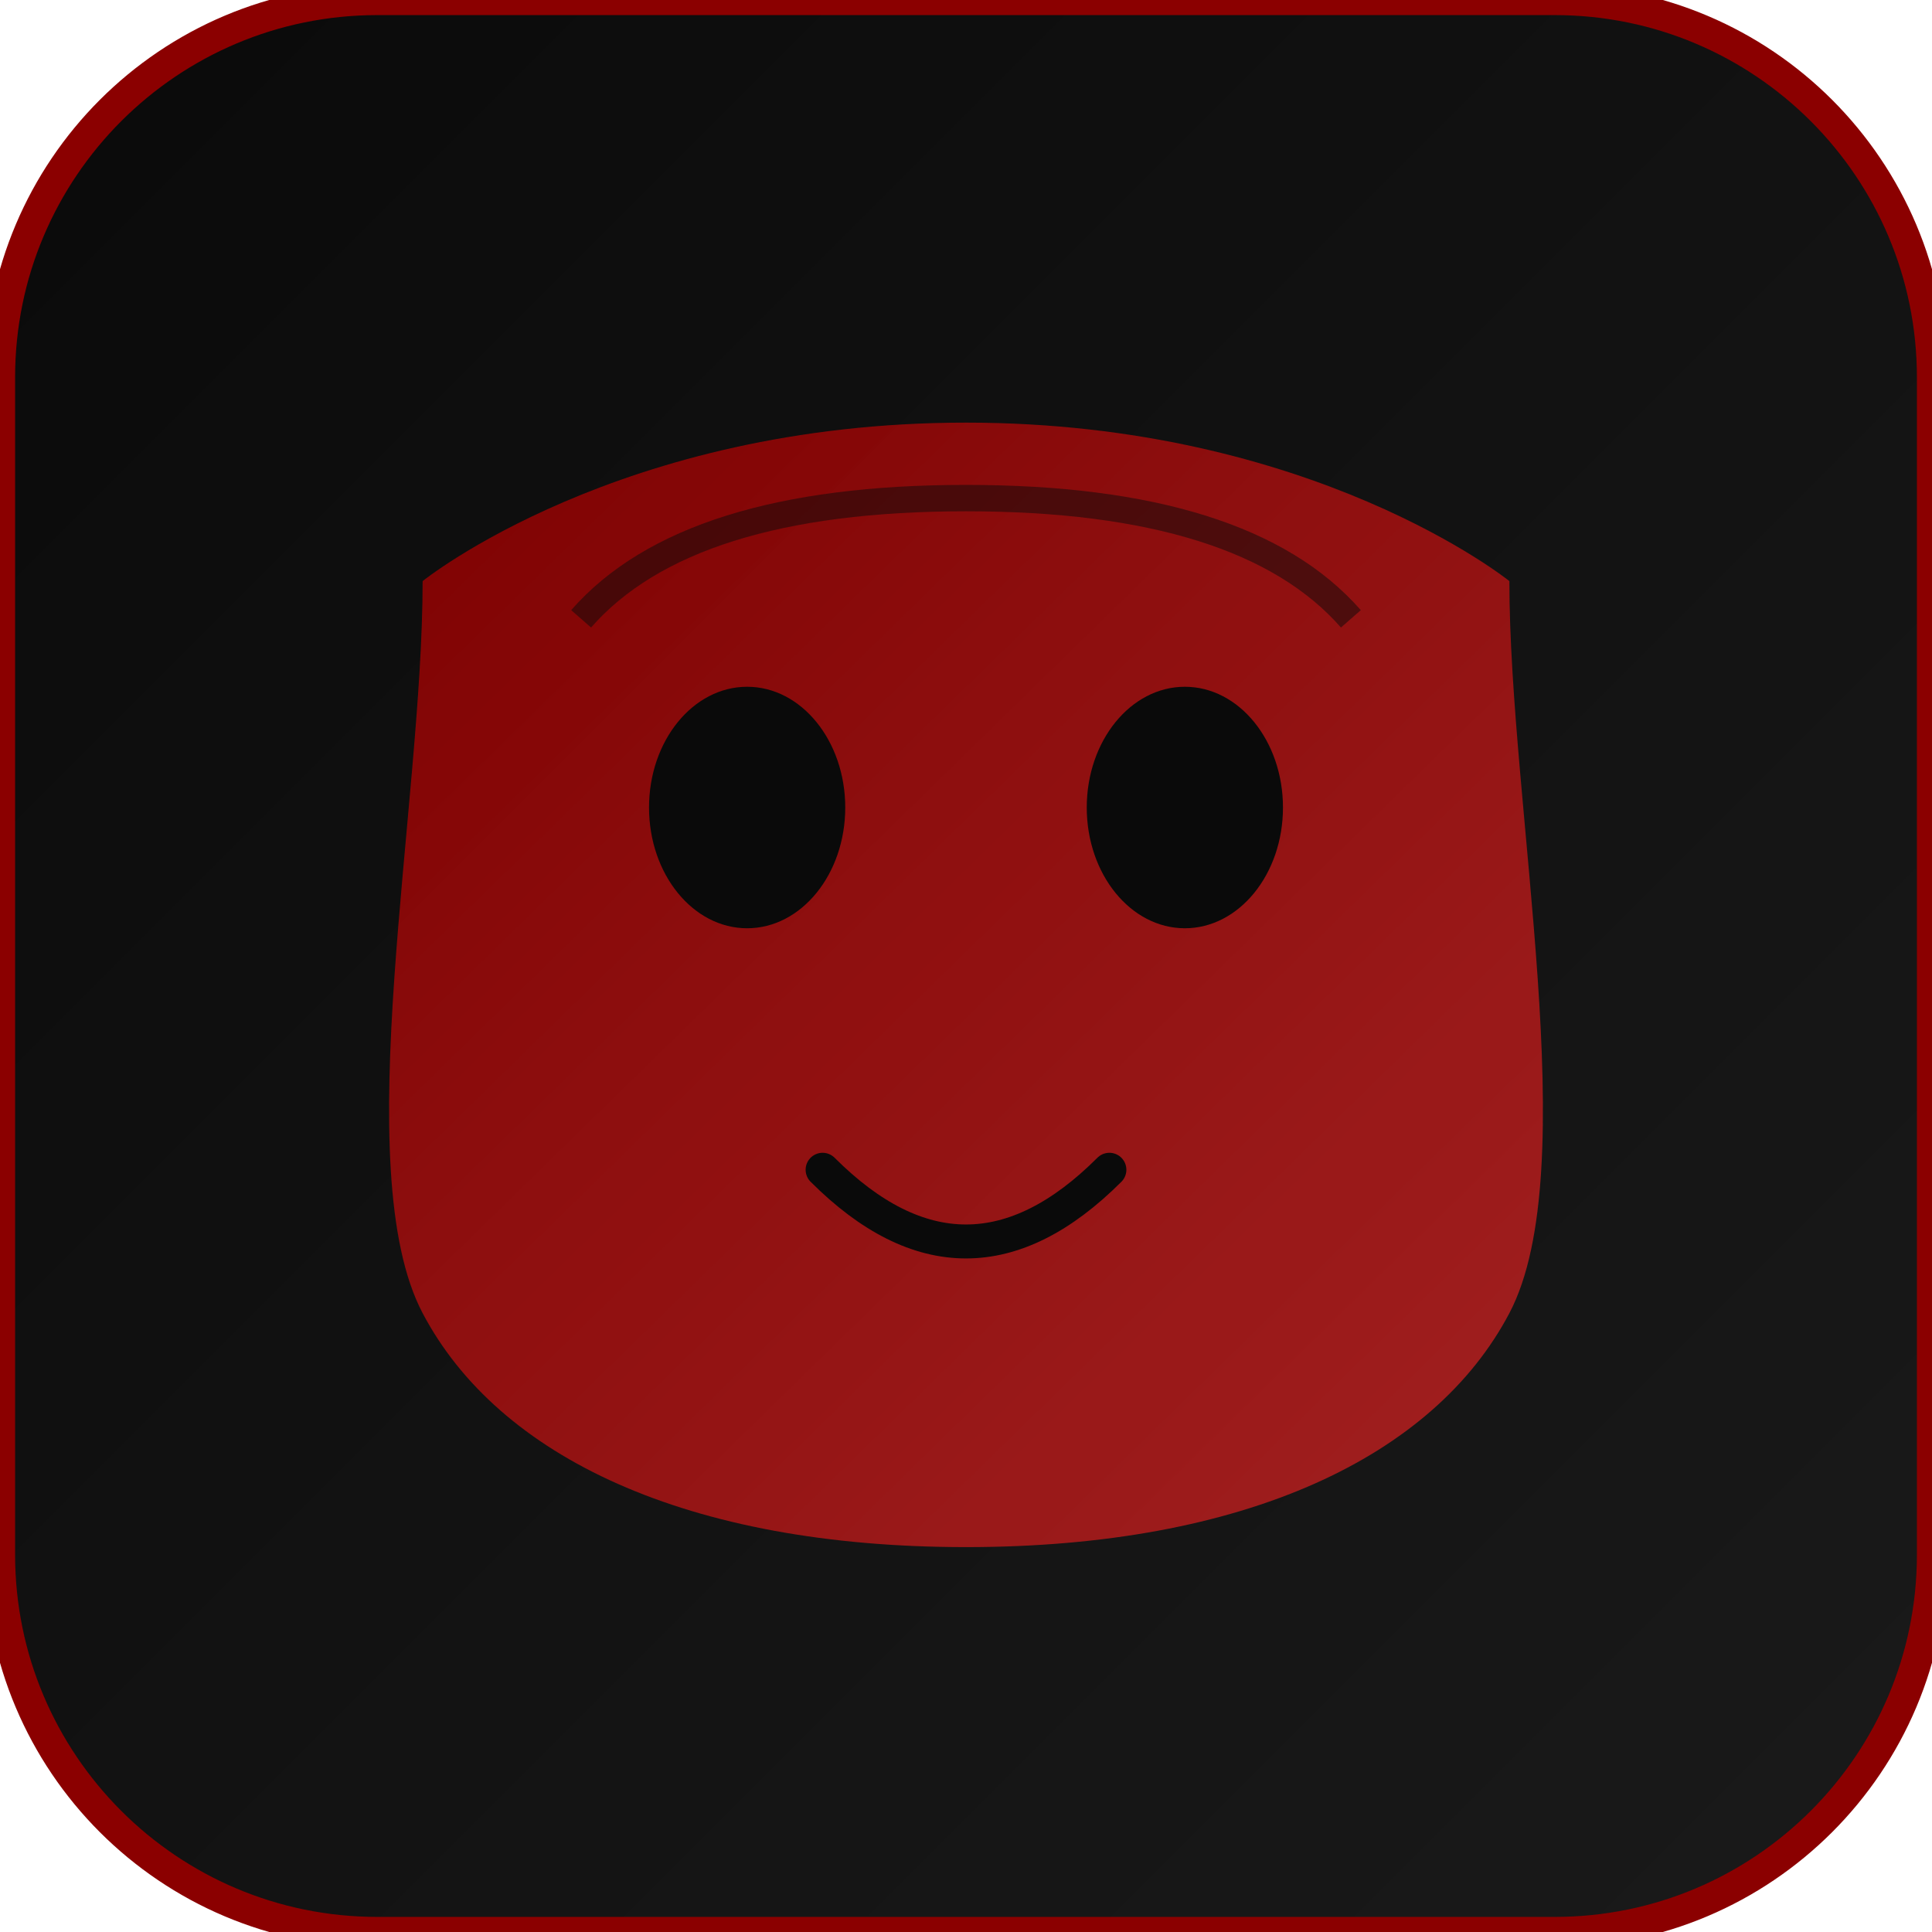
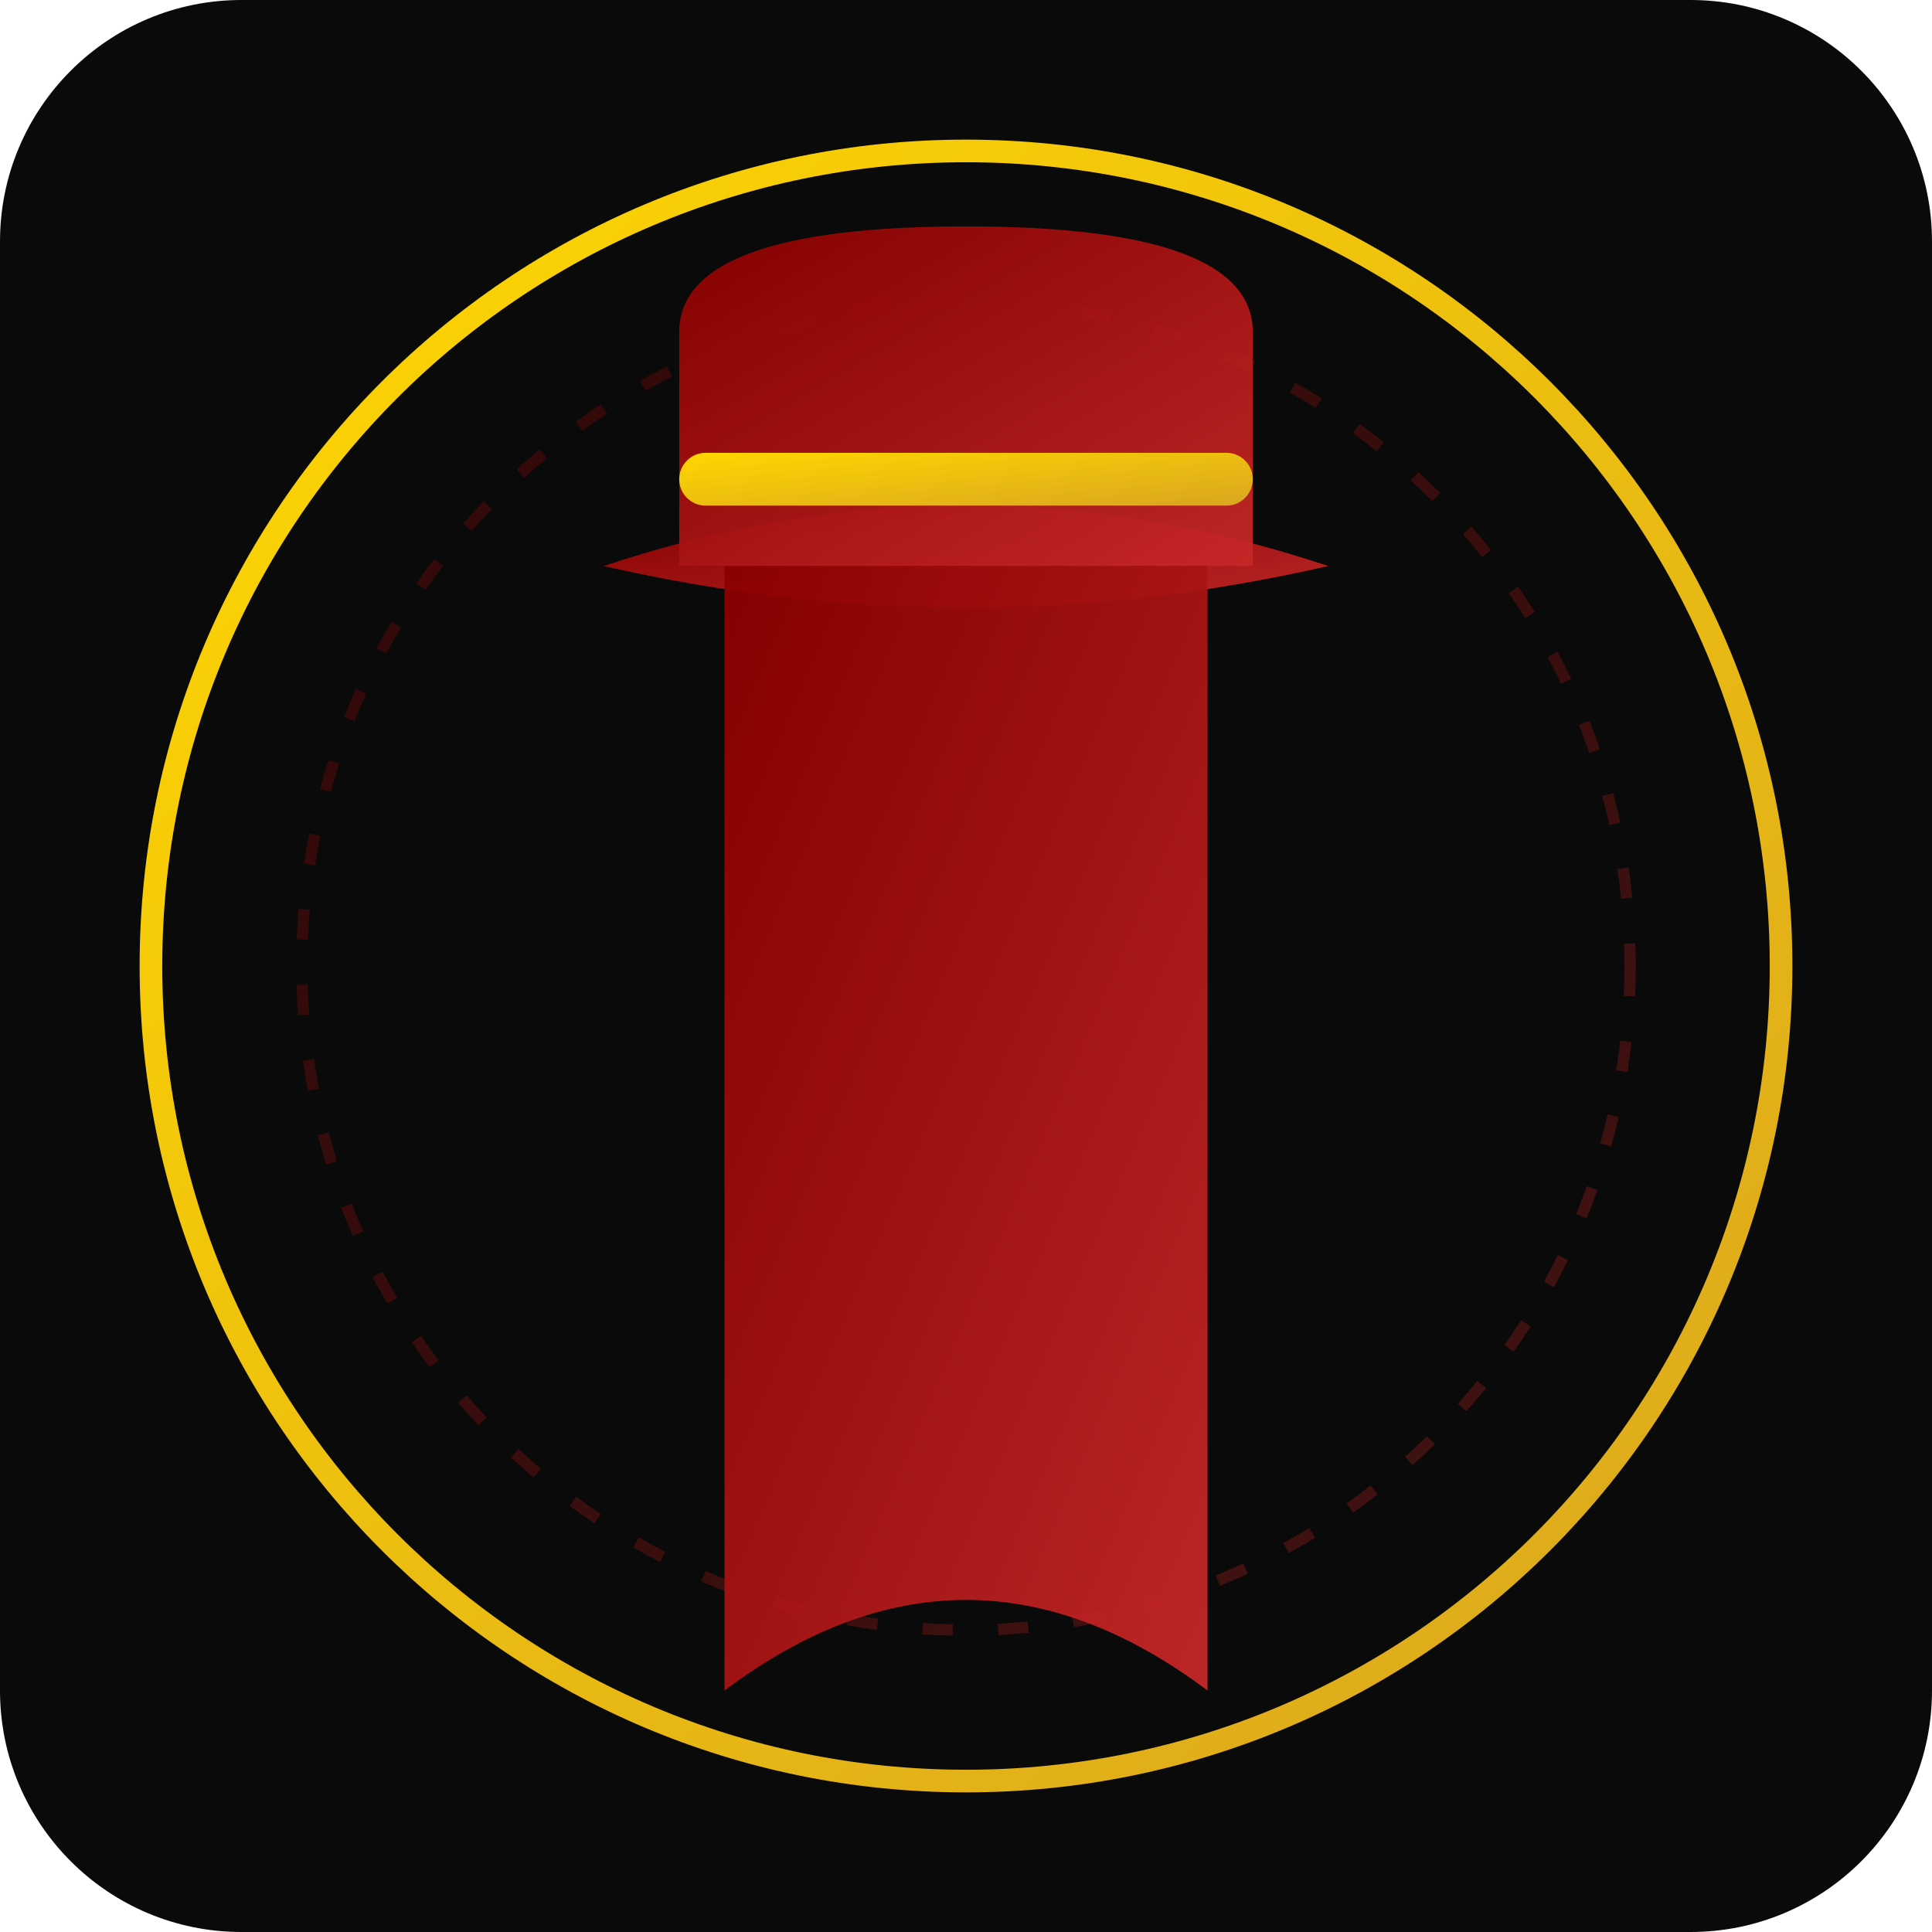
- <svg xmlns="http://www.w3.org/2000/svg" viewBox="0 0 512 512">
+ <svg xmlns="http://www.w3.org/2000/svg" viewBox="0 0 512 512" fill="none">
  <defs>
-     <linearGradient id="bg" x1="0%" y1="0%" x2="100%" y2="100%">
-       <stop offset="0%" style="stop-color:#0A0A0A" />
-       <stop offset="100%" style="stop-color:#1A1A1A" />
+     <linearGradient id="r" x1="0%" y1="0%" x2="100%" y2="100%">
+       <stop offset="0%" stop-color="#8B0000" />
+       <stop offset="100%" stop-color="#C62828" />
    </linearGradient>
-     <linearGradient id="mask" x1="0%" y1="0%" x2="100%" y2="100%">
-       <stop offset="0%" style="stop-color:#8B0000" />
-       <stop offset="100%" style="stop-color:#B22222" />
+     <linearGradient id="g" x1="0%" y1="0%" x2="100%" y2="100%">
+       <stop offset="0%" stop-color="#FFD700" />
+       <stop offset="100%" stop-color="#DAA520" />
    </linearGradient>
  </defs>
-   <rect width="512" height="512" rx="100" fill="url(#bg)" stroke="#8B0000" stroke-width="8" />
-   <g transform="translate(256,256)">
-     <path d="M-144,-102 C-144,-102 -92,-144 0,-144 C92,-144 144,-102 144,-102 C144,-42 164,54 144,92 C124,130 74,154 0,154 C-74,154 -124,130 -144,92 C-164,54 -144,-42 -144,-102Z" fill="url(#mask)" opacity="0.9" />
-     <ellipse cx="-58" cy="-42" rx="26" ry="32" fill="#0A0A0A" />
-     <ellipse cx="58" cy="-42" rx="26" ry="32" fill="#0A0A0A" />
-     <path d="M-38,54 Q0,92 38,54" stroke="#0A0A0A" stroke-width="9" fill="none" stroke-linecap="round" />
-     <path d="M-102,-92 Q-74,-124 0,-124 Q74,-124 102,-92" stroke="#0A0A0A" stroke-width="7" fill="none" opacity="0.5" />
+   <rect width="512" height="512" fill="#0A0A0A" rx="64" />
+   <circle cx="256" cy="256" r="216" fill="none" stroke="url(#g)" stroke-width="6" />
+   <circle cx="256" cy="256" r="176" fill="none" stroke="url(#r)" stroke-width="3" stroke-dasharray="8 12" opacity="0.3" />
+   <g>
+     <path d="M160,150 Q256,118 352,150 Q256,172 160,150Z" fill="url(#r)" opacity="0.95" />
+     <path d="M180,150 L180,88 Q180,60 256,60 Q332,60 332,88 L332,150Z" fill="url(#r)" opacity="0.95" />
+     <rect x="180" y="120" width="152" height="14" rx="7" fill="url(#g)" />
+     <path d="M192,150 L192,448 Q256,400 320,448 L320,150Z" fill="url(#r)" opacity="0.95" />
  </g>
</svg>
